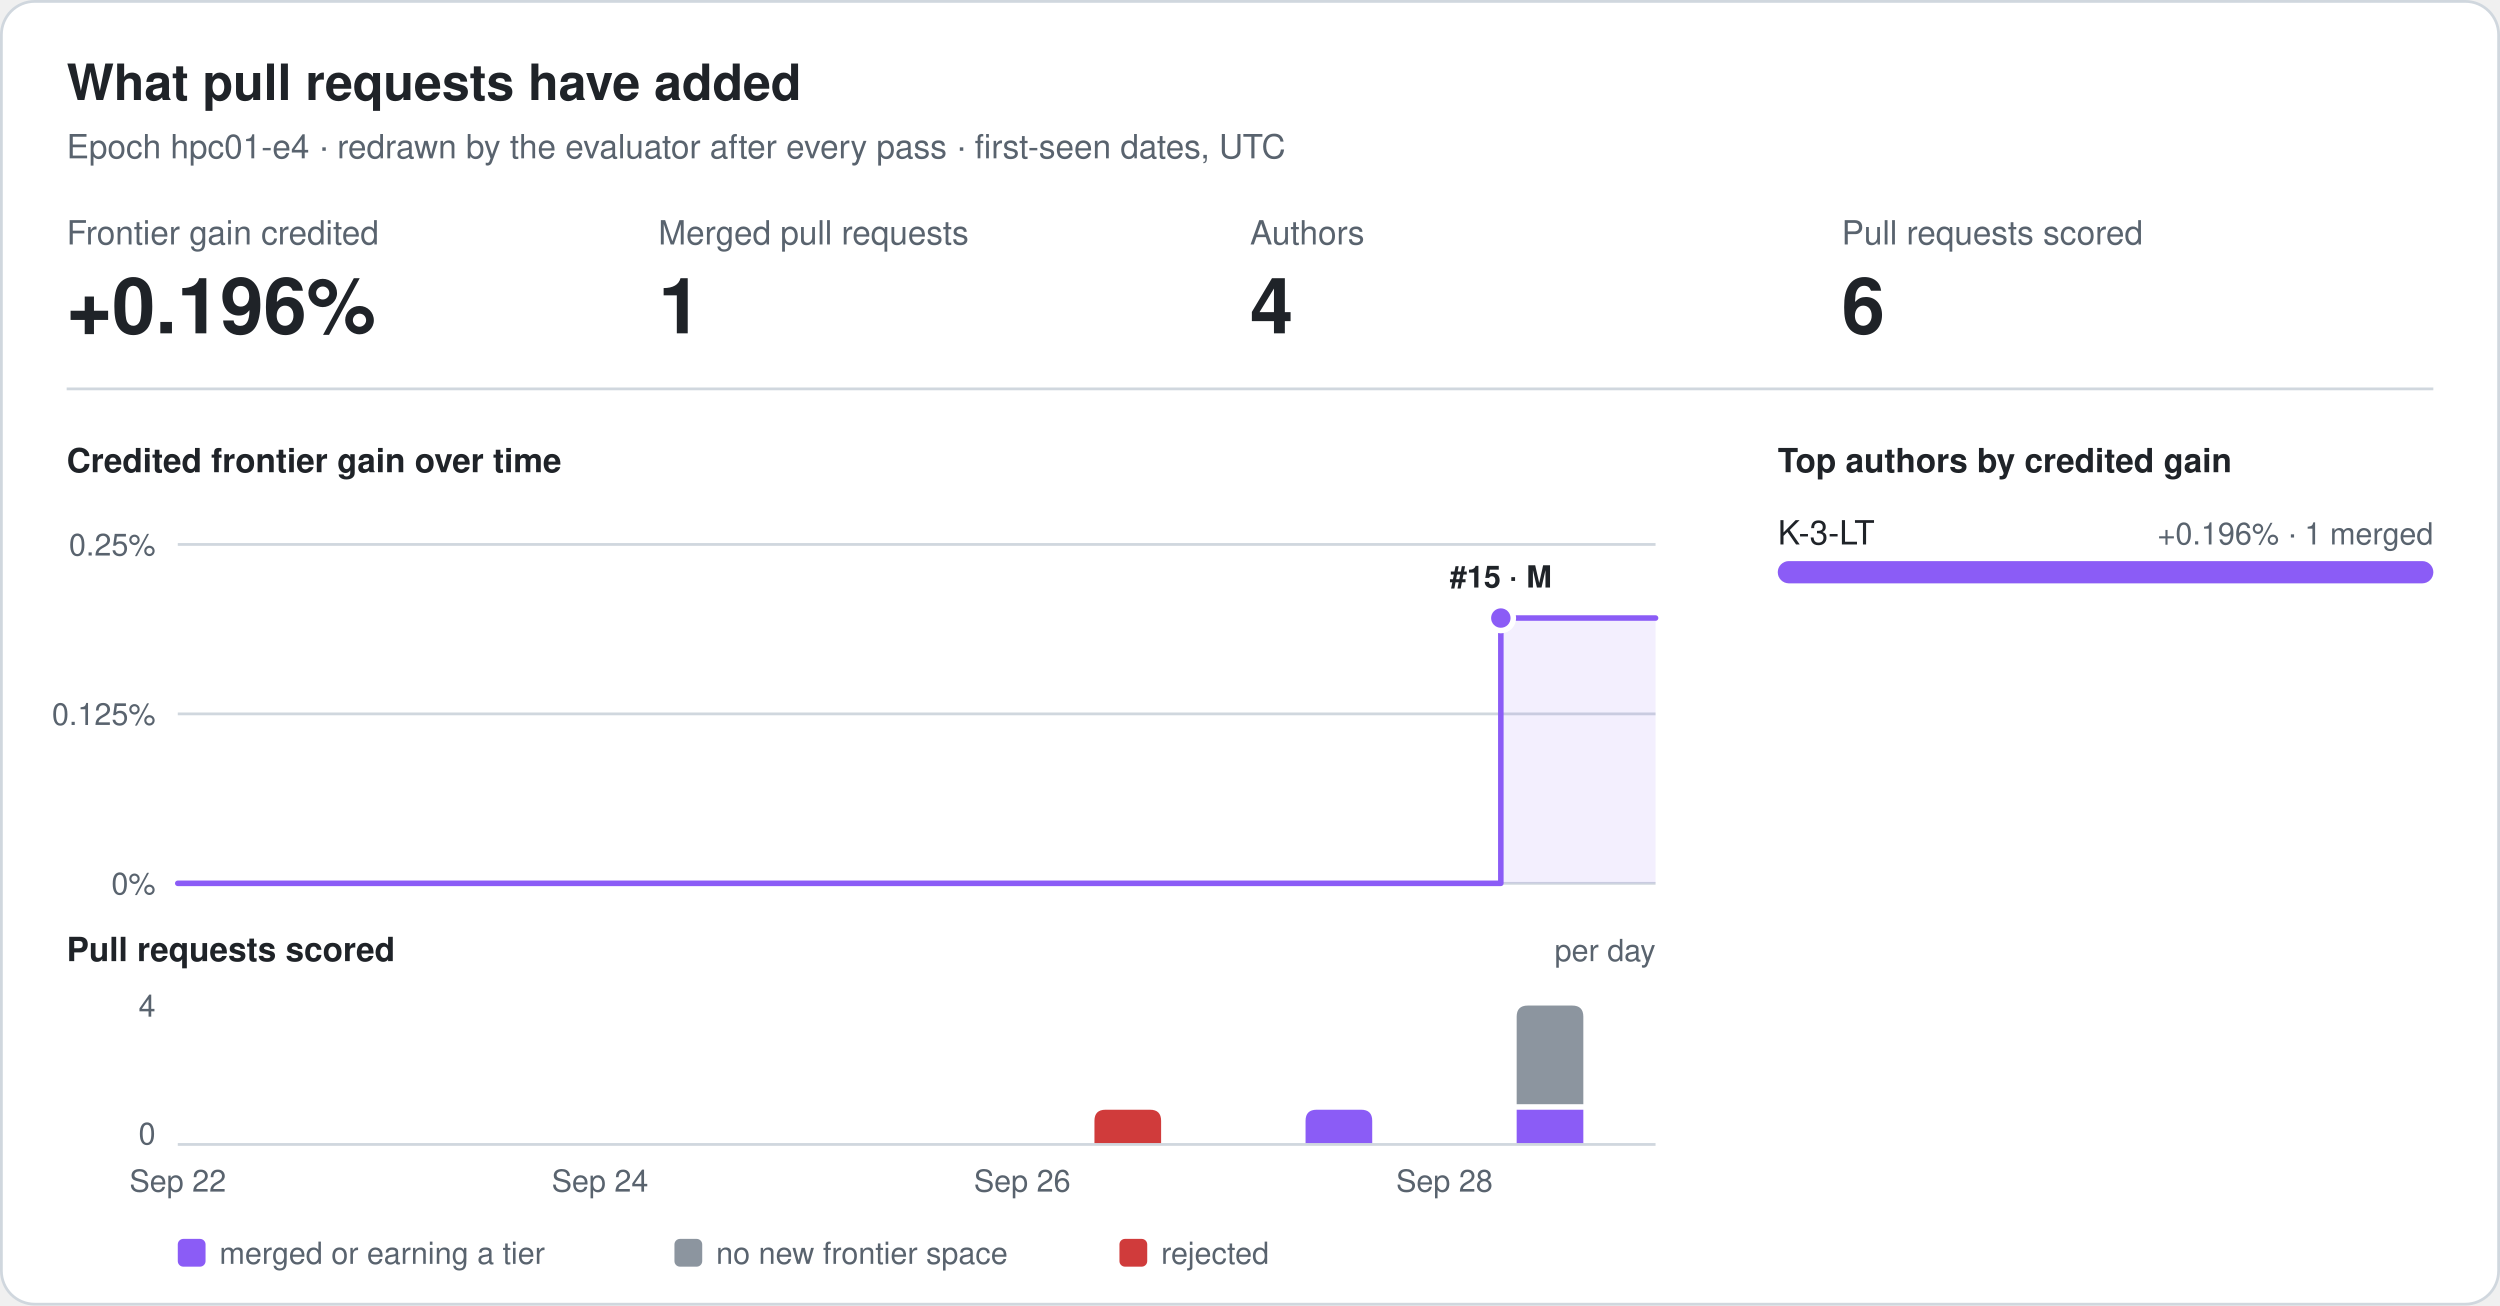
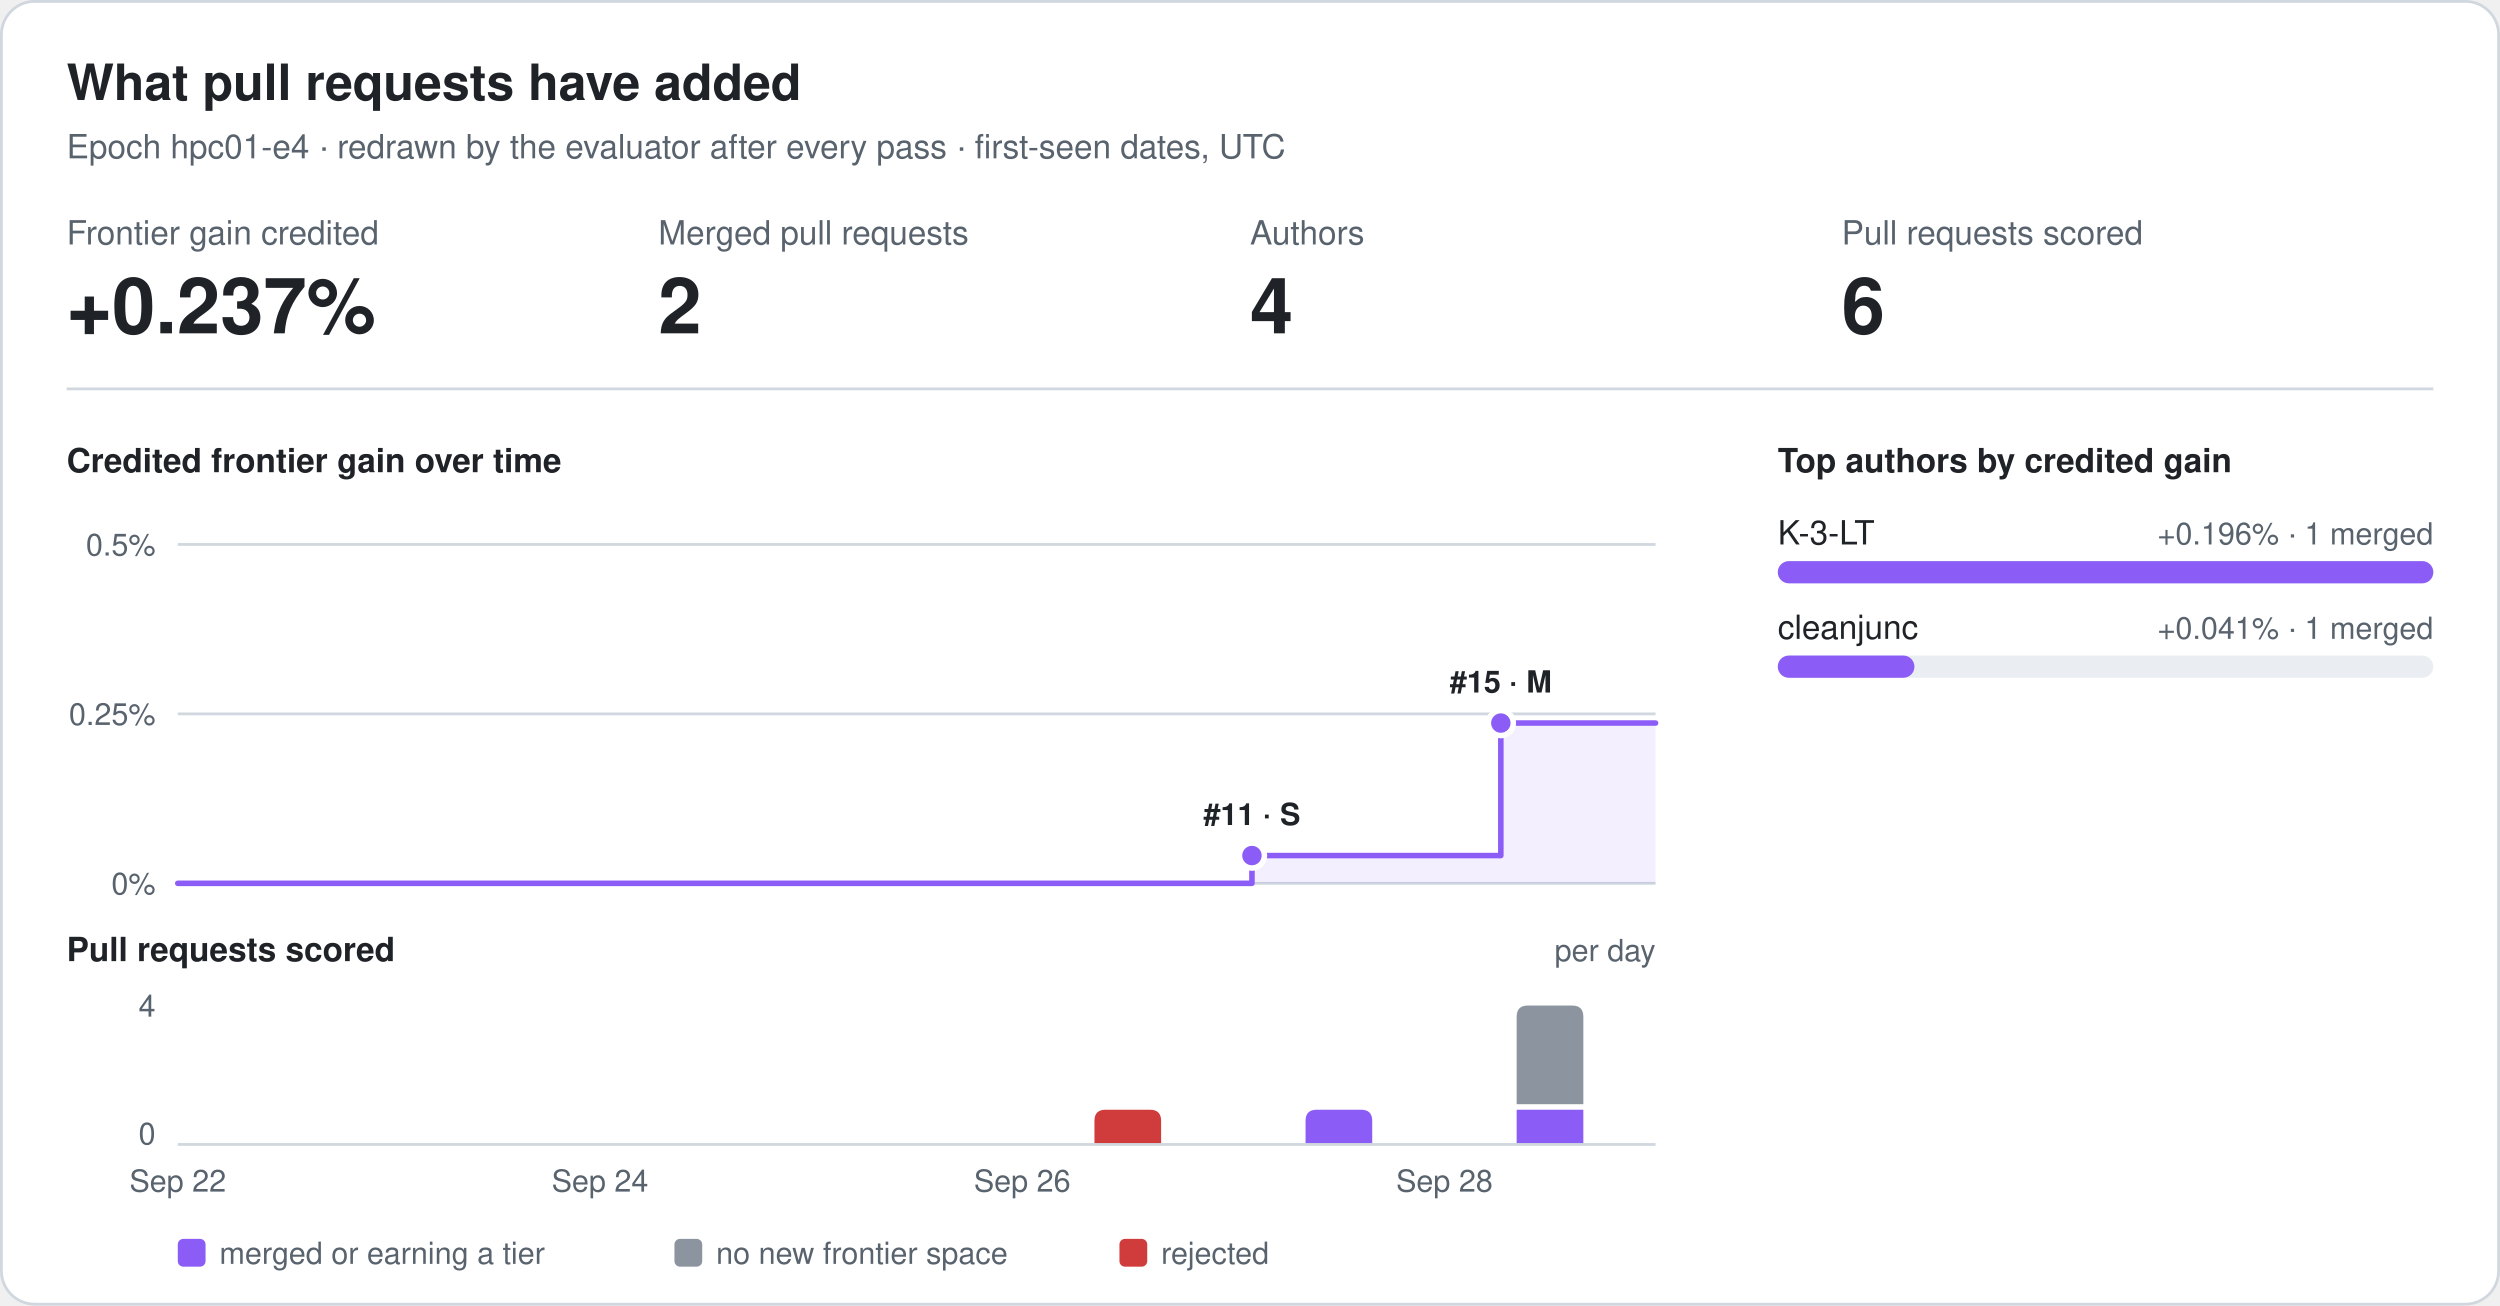
- <svg xmlns="http://www.w3.org/2000/svg" width="900" height="470" viewBox="0 0 900 470" font-family="-apple-system,BlinkMacSystemFont,'Segoe UI',Helvetica,Arial,sans-serif" role="img" aria-label="Frontier gain credited to merged pull requests: +0.196% from 1 merges, 6 pull requests scored">
+ <svg xmlns="http://www.w3.org/2000/svg" width="900" height="470" viewBox="0 0 900 470" font-family="-apple-system,BlinkMacSystemFont,'Segoe UI',Helvetica,Arial,sans-serif" role="img" aria-label="Frontier gain credited to merged pull requests: +0.237% from 2 merges, 6 pull requests scored">
  <style>
.bg{fill:#ffffff;stroke:#d0d7de}.t{fill:#1f2328}.m{fill:#59636e}.rule{stroke:#d0d7de}.ring{stroke:#ffffff}
.acc{fill:#8b5cf6}.accl{stroke:#8b5cf6}.wash{fill:#8b5cf6;fill-opacity:.1}.gry{fill:#8c959f}.rej{fill:#d03b3b}.track{fill:#eaeef2}.tk{stroke:#1f2328}
@media (prefers-color-scheme: dark){
.bg{fill:#0d1117;stroke:#30363d}.t{fill:#e6edf3}.m{fill:#9198a1}.rule{stroke:#30363d}.ring{stroke:#0d1117}
.acc{fill:#9a75f8}.accl{stroke:#9a75f8}.wash{fill:#9a75f8;fill-opacity:.14}.gry{fill:#9198a1}.rej{fill:#e5534b}.track{fill:#21262d}.tk{stroke:#e6edf3}}
</style>
  <rect class="bg" x="0.5" y="0.5" width="899" height="469" rx="12" />
  <text x="24.0" y="36.0" class="t" font-size="18" font-weight="600" text-anchor="start">What pull requests have added</text>
  <text x="24.0" y="57.0" class="m" font-size="12" font-weight="400" text-anchor="start">Epoch hpc01-e4 · redrawn by the evaluator after every pass · first-seen dates, UTC</text>
  <text x="24.0" y="88.0" class="m" font-size="12" font-weight="400" text-anchor="start">Frontier gain credited</text>
-   <text x="24.0" y="120.0" class="t" font-size="28" font-weight="600" text-anchor="start">+0.196%</text>
+   <text x="24.0" y="120.0" class="t" font-size="28" font-weight="600" text-anchor="start">+0.237%</text>
  <text x="237.0" y="88.0" class="m" font-size="12" font-weight="400" text-anchor="start">Merged pull requests</text>
-   <text x="237.0" y="120.0" class="t" font-size="28" font-weight="600" text-anchor="start">1</text>
+   <text x="237.0" y="120.0" class="t" font-size="28" font-weight="600" text-anchor="start">2</text>
  <text x="450.0" y="88.0" class="m" font-size="12" font-weight="400" text-anchor="start">Authors</text>
  <text x="450.0" y="120.0" class="t" font-size="28" font-weight="600" text-anchor="start">4</text>
  <text x="663.0" y="88.0" class="m" font-size="12" font-weight="400" text-anchor="start">Pull requests scored</text>
  <text x="663.0" y="120.0" class="t" font-size="28" font-weight="600" text-anchor="start">6</text>
  <line class="rule" x1="24" x2="876" y1="140" y2="140" stroke-width="1" />
  <text x="24.0" y="170.0" class="t" font-size="12" font-weight="600" text-anchor="start">Credited frontier gain over time</text>
  <text x="24.0" y="346.0" class="t" font-size="12" font-weight="600" text-anchor="start">Pull requests scored</text>
  <line class="rule" x1="64" x2="596" y1="318.0" y2="318.0" stroke-width="1" />
  <text x="56.0" y="322.0" class="m" font-size="11" font-weight="400" text-anchor="end">0%</text>
  <line class="rule" x1="64" x2="596" y1="257.0" y2="257.0" stroke-width="1" />
-   <text x="56.0" y="261.0" class="m" font-size="11" font-weight="400" text-anchor="end">0.125%</text>
+   <text x="56.0" y="261.0" class="m" font-size="11" font-weight="400" text-anchor="end">0.25%</text>
  <line class="rule" x1="64" x2="596" y1="196.0" y2="196.0" stroke-width="1" />
-   <text x="56.0" y="200.0" class="m" font-size="11" font-weight="400" text-anchor="end">0.25%</text>
-   <polygon class="wash" points="64.0,318.0 540.3,318.0 540.3,222.5 596.0,222.5 596.0,318.0" />
-   <polyline class="accl" points="64.0,318.0 540.3,318.0 540.3,222.5 596.0,222.5" fill="none" stroke-width="2" stroke-linejoin="round" stroke-linecap="round" />
-   <circle class="acc ring" cx="540.3" cy="222.5" r="4.5" stroke-width="2" />
-   <text x="540.3" y="211.5" class="t" font-size="11" font-weight="600" text-anchor="middle">#15 · M</text>
+   <text x="56.0" y="200.0" class="m" font-size="11" font-weight="400" text-anchor="end">0.5%</text>
+   <polygon class="wash" points="64.0,318.0 450.7,318.0 450.7,308.0 540.3,308.0 540.3,260.3 596.0,260.3 596.0,318.0" />
+   <polyline class="accl" points="64.0,318.0 450.7,318.0 450.7,308.0 540.3,308.0 540.3,260.3 596.0,260.3" fill="none" stroke-width="2" stroke-linejoin="round" stroke-linecap="round" />
+   <circle class="acc ring" cx="450.7" cy="308.0" r="4.5" stroke-width="2" />
+   <circle class="acc ring" cx="540.3" cy="260.3" r="4.5" stroke-width="2" />
+   <text x="540.3" y="249.3" class="t" font-size="11" font-weight="600" text-anchor="middle">#15 · M</text>
+   <text x="450.7" y="297.0" class="t" font-size="11" font-weight="600" text-anchor="middle">#11 · S</text>
  <path class="rej" d="M394.0,412.0V403.5Q394.0,399.5 398.0,399.5H414.0Q418.0,399.5 418.0,403.5V412.0Z" />
  <path class="acc" d="M470.0,412.0V403.5Q470.0,399.5 474.0,399.5H490.0Q494.0,399.5 494.0,403.5V412.0Z" />
  <rect class="acc" x="546.0" y="399.5" width="24.0" height="12.5" />
  <path class="gry" d="M546.0,397.5V366.0Q546.0,362.0 550.0,362.0H566.0Q570.0,362.0 570.0,366.0V397.5Z" />
  <line class="rule" x1="64" x2="596" y1="412" y2="412" stroke-width="1" />
  <text x="56.0" y="366.0" class="m" font-size="11" font-weight="400" text-anchor="end">4</text>
  <text x="56.0" y="412.0" class="m" font-size="11" font-weight="400" text-anchor="end">0</text>
  <text x="596.0" y="346.0" class="m" font-size="11" font-weight="400" text-anchor="end">per day</text>
  <text x="64.0" y="429.0" class="m" font-size="11" font-weight="400" text-anchor="middle">Sep 22</text>
  <text x="216.0" y="429.0" class="m" font-size="11" font-weight="400" text-anchor="middle">Sep 24</text>
  <text x="368.0" y="429.0" class="m" font-size="11" font-weight="400" text-anchor="middle">Sep 26</text>
  <text x="520.0" y="429.0" class="m" font-size="11" font-weight="400" text-anchor="middle">Sep 28</text>
  <rect class="acc" x="64" y="446" width="10" height="10" rx="2" />
  <text x="79.0" y="455.0" class="m" font-size="11" font-weight="400" text-anchor="start">merged or earning a tier</text>
  <rect class="gry" x="242.8" y="446" width="10" height="10" rx="2" />
  <text x="257.8" y="455.0" class="m" font-size="11" font-weight="400" text-anchor="start">no new frontier space</text>
  <rect class="rej" x="403.0" y="446" width="10" height="10" rx="2" />
  <text x="418.0" y="455.0" class="m" font-size="11" font-weight="400" text-anchor="start">rejected</text>
  <text x="640.0" y="170.0" class="t" font-size="12" font-weight="600" text-anchor="start">Top authors by credited gain</text>
  <text x="640.0" y="196.0" class="t" font-size="12" font-weight="400" text-anchor="start">K-3-LT</text>
  <text x="876.0" y="196.0" class="m" font-size="11" font-weight="400" text-anchor="end">+0.196% · 1 merged</text>
  <rect class="track" x="640" y="202" width="236" height="8" rx="4" />
  <rect class="acc" x="640" y="202" width="236.0" height="8" rx="4" />
+   <text x="640.0" y="230.0" class="t" font-size="12" font-weight="400" text-anchor="start">cleanjunc</text>
+   <text x="876.0" y="230.0" class="m" font-size="11" font-weight="400" text-anchor="end">+0.041% · 1 merged</text>
+   <rect class="track" x="640" y="236" width="236" height="8" rx="4" />
+   <rect class="acc" x="640" y="236" width="49.2" height="8" rx="4" />
</svg>
